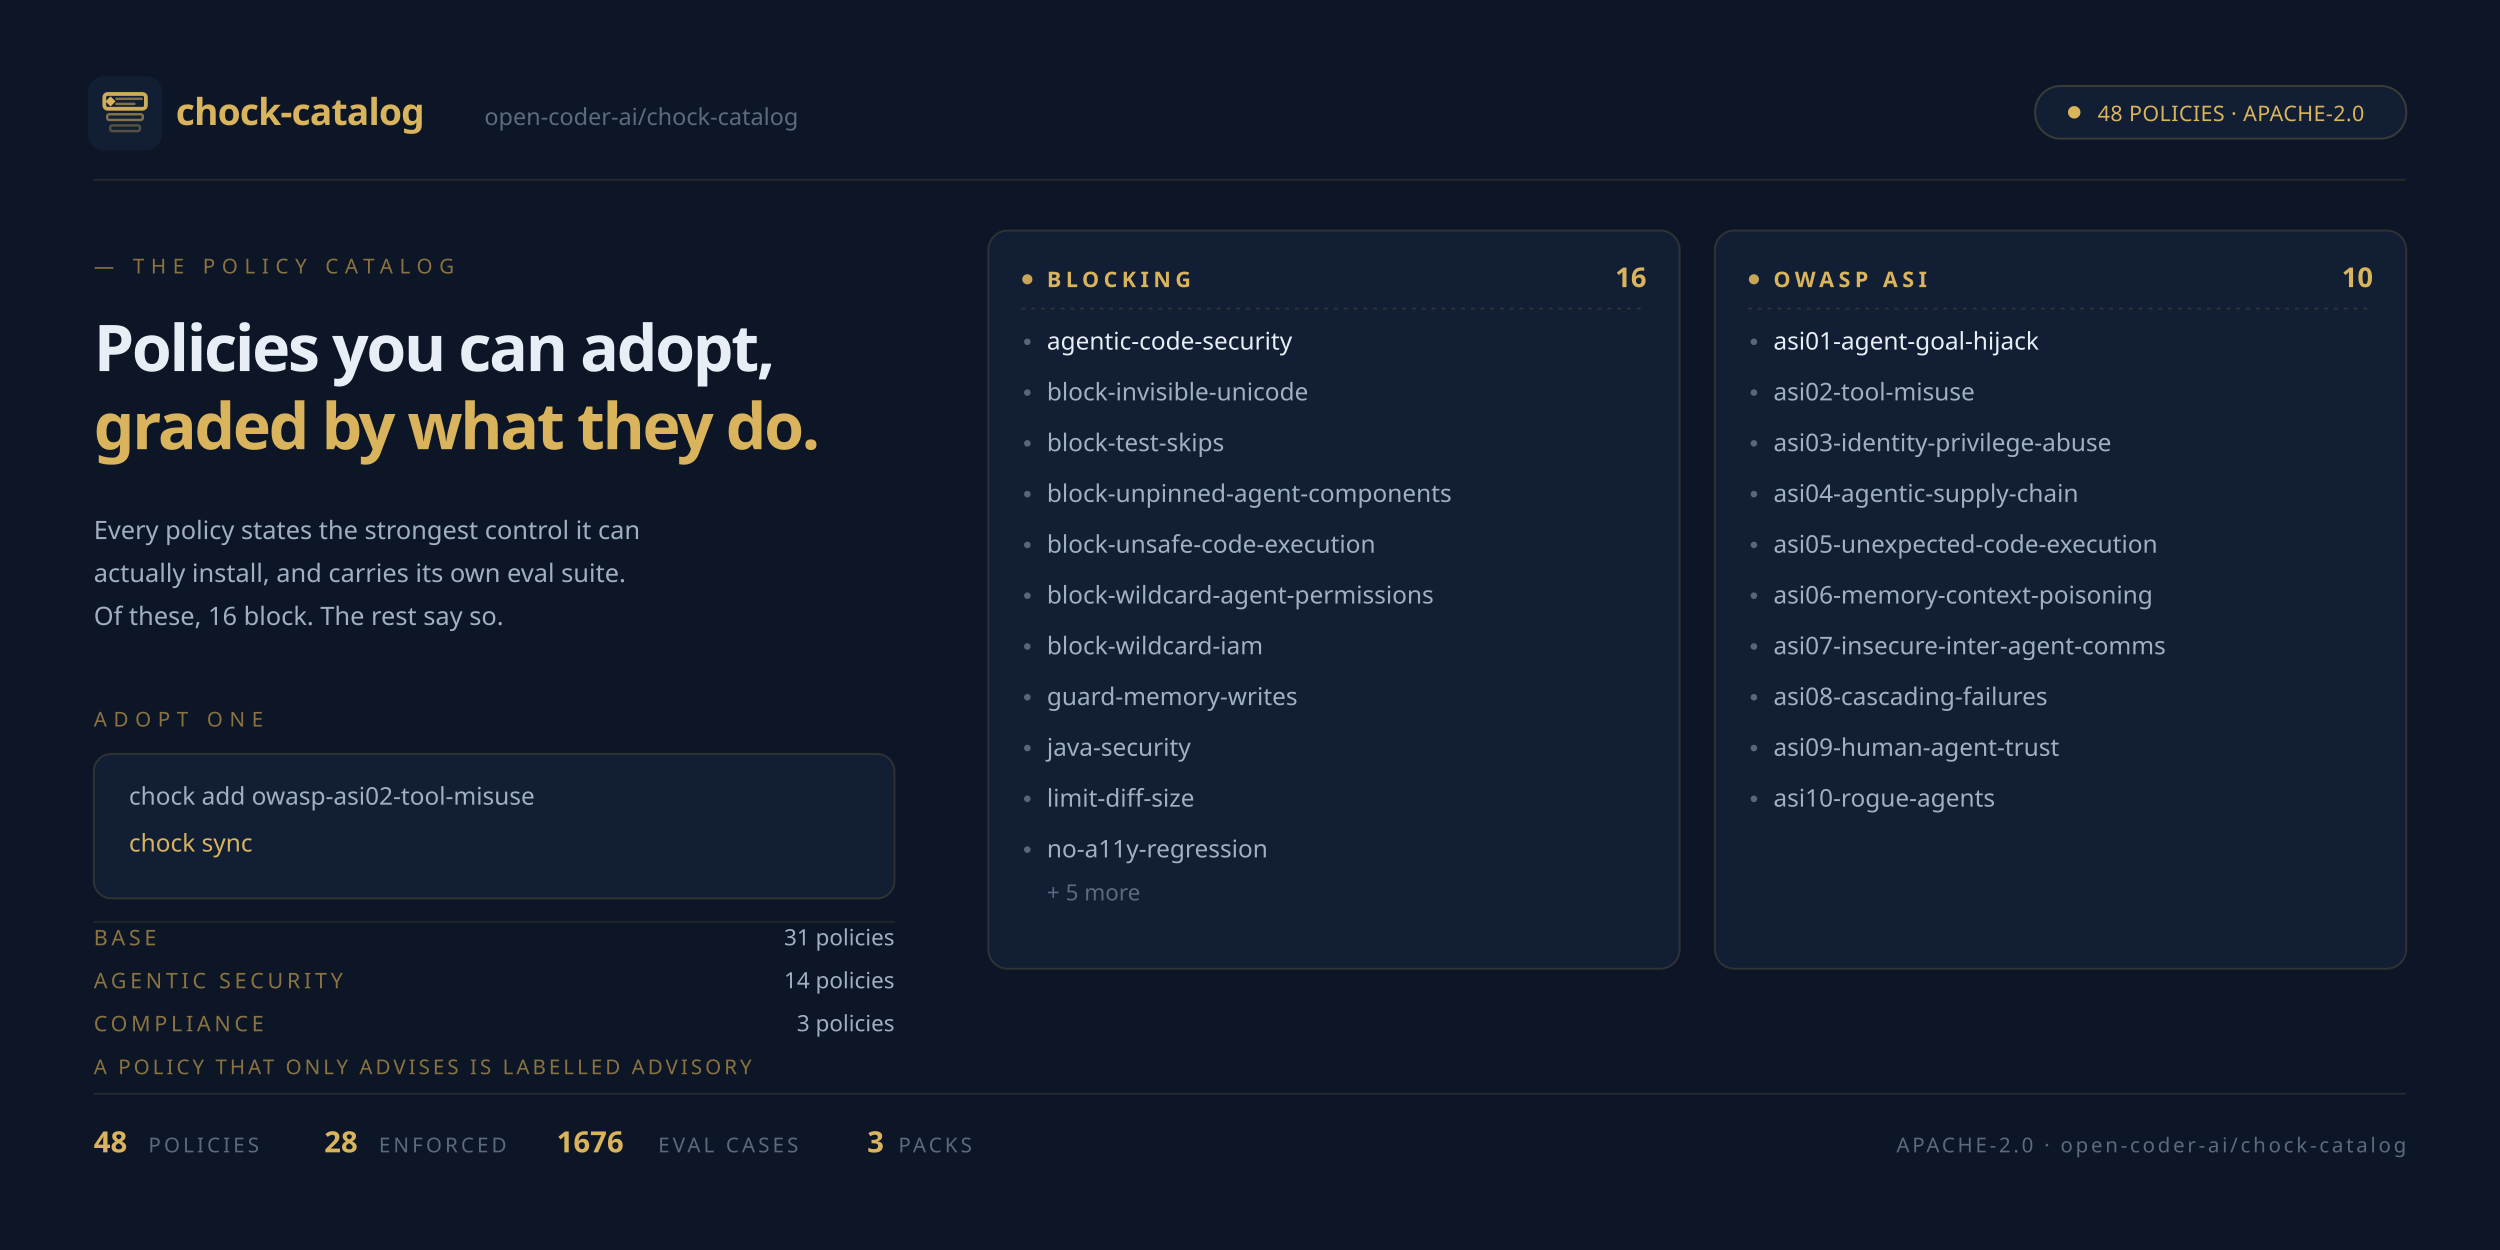
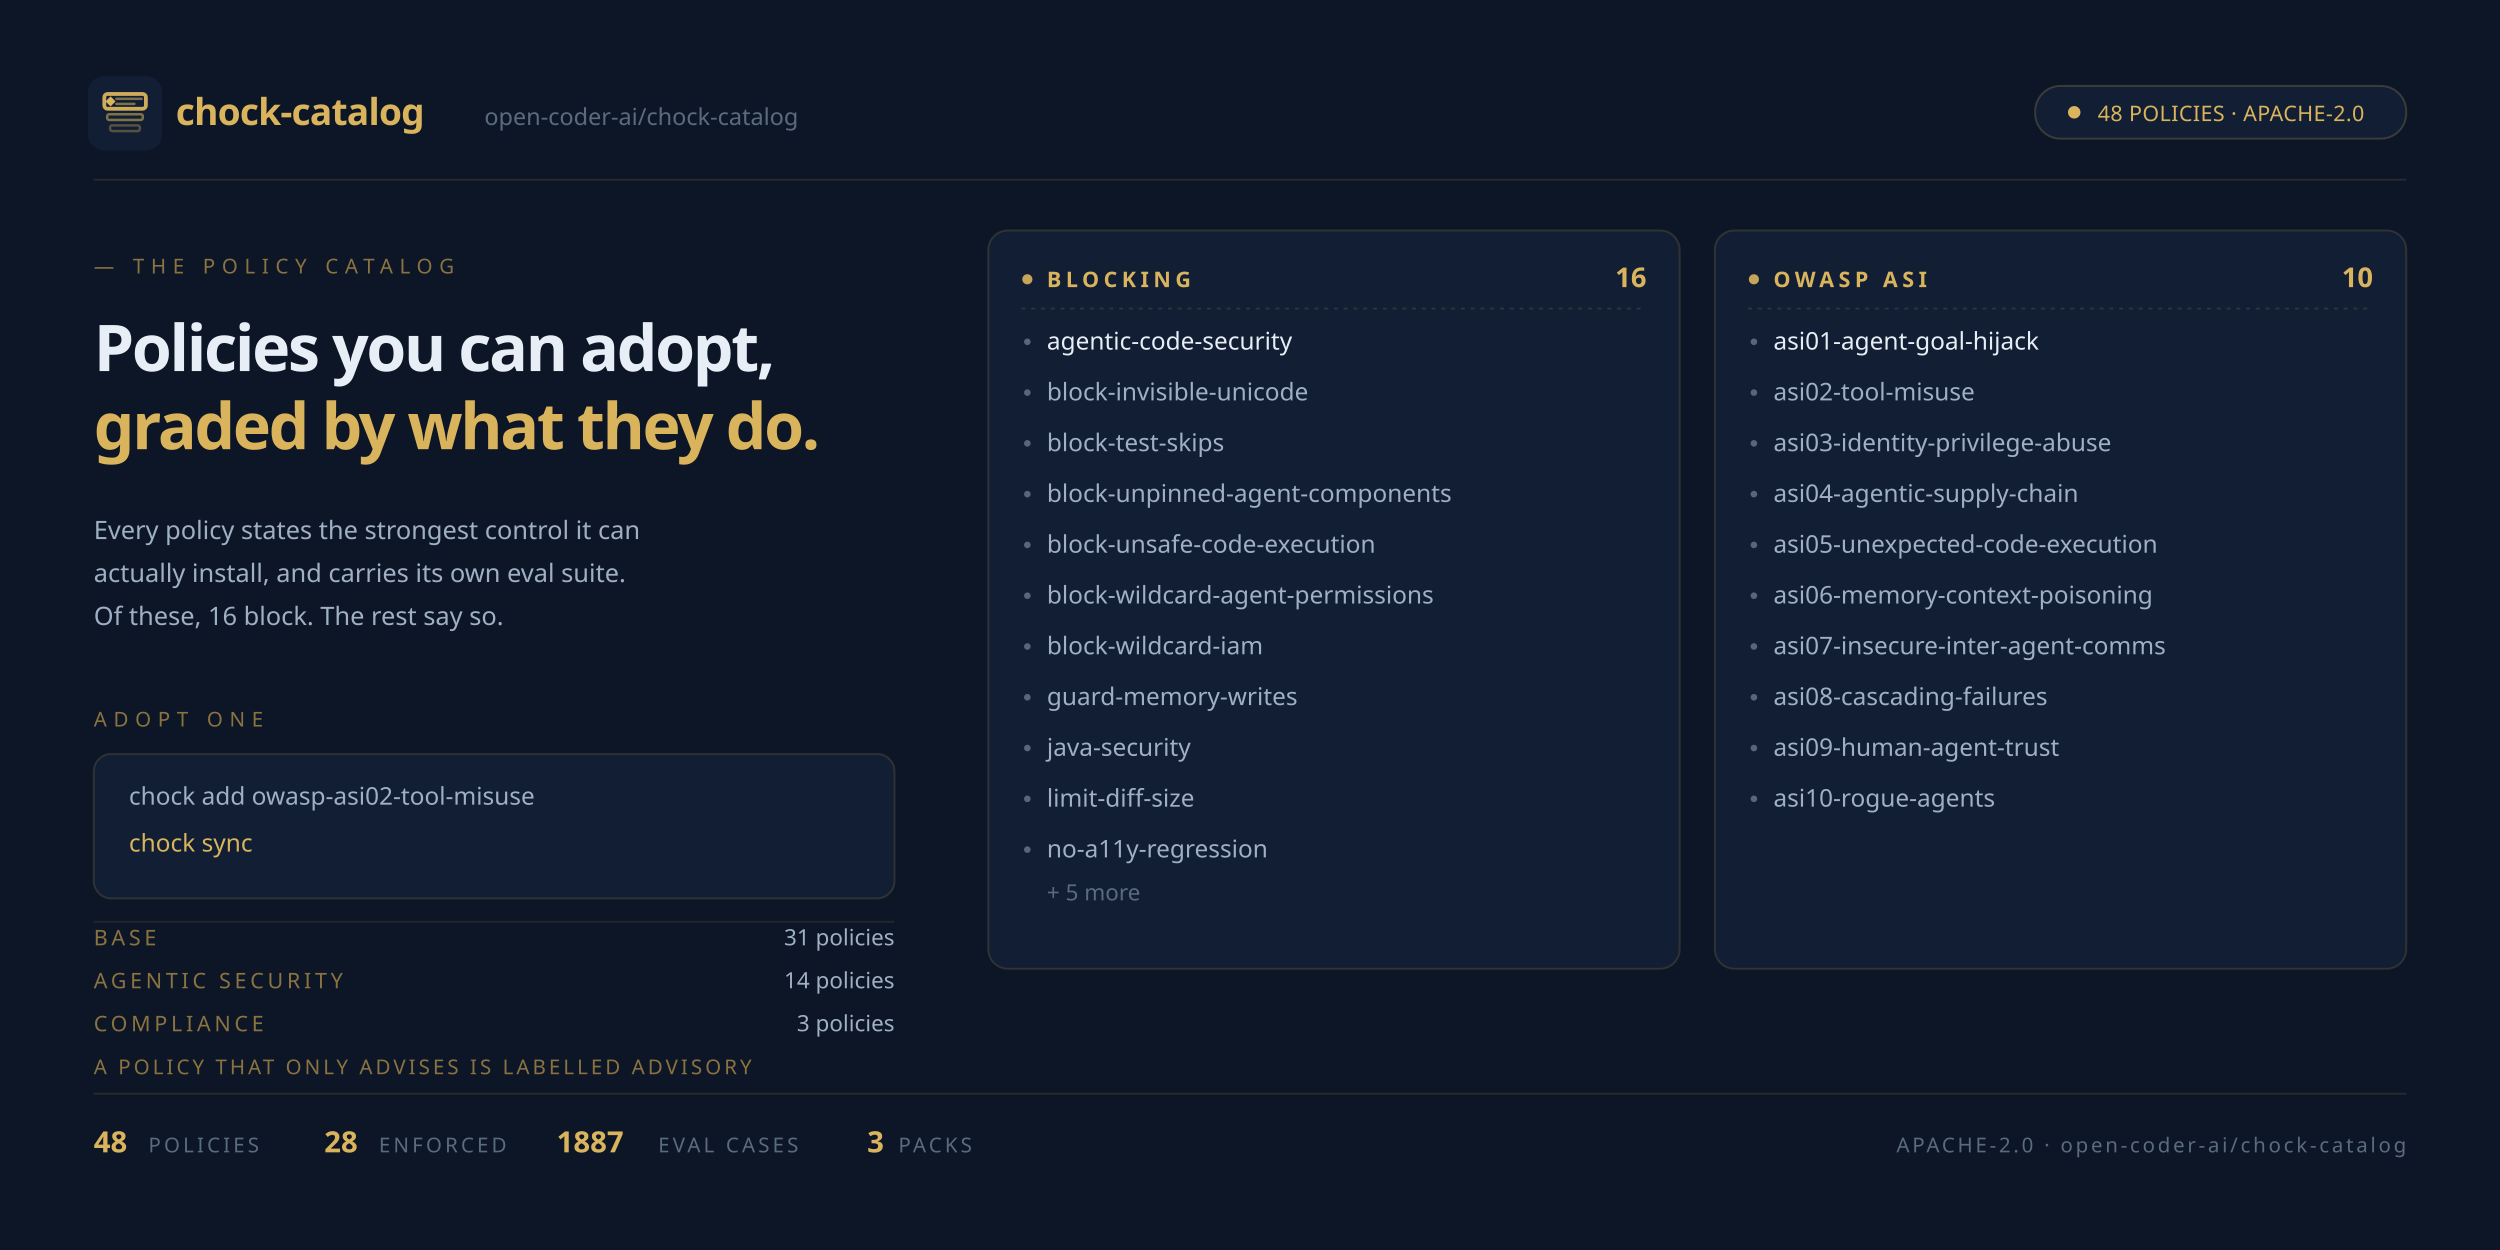
- <svg xmlns="http://www.w3.org/2000/svg" width="1280" height="640" viewBox="0 0 1280 640" role="img" aria-label="chock-catalog — the policy catalog for chock: policies you can adopt, graded by what they actually enforce. 48 policies across 3 packs (agentic-security 14, base 31, compliance 3); 28 enforced (19 at commit, 9 at pre-tool-use) and 20 advisory; 1676 eval cases. The 16 blocking policies: agentic-code-security, block-invisible-unicode, block-test-skips, block-unpinned-agent-components, block-unsafe-code-execution, block-wildcard-agent-permissions, block-wildcard-iam, guard-memory-writes, java-security, limit-diff-size, no-a11y-regression, pin-github-actions, protect-main-branch, protect-test-integrity, scan-secrets, verify-dependency-exists. Full OWASP Agentic Security Initiative top ten coverage, ASI01 through ASI10. Apache-2.0.">
+ <svg xmlns="http://www.w3.org/2000/svg" width="1280" height="640" viewBox="0 0 1280 640" role="img" aria-label="chock-catalog — the policy catalog for chock: policies you can adopt, graded by what they actually enforce. 48 policies across 3 packs (agentic-security 14, base 31, compliance 3); 28 enforced (19 at commit, 9 at pre-tool-use) and 20 advisory; 1887 eval cases. The 16 blocking policies: agentic-code-security, block-invisible-unicode, block-test-skips, block-unpinned-agent-components, block-unsafe-code-execution, block-wildcard-agent-permissions, block-wildcard-iam, guard-memory-writes, java-security, limit-diff-size, no-a11y-regression, pin-github-actions, protect-main-branch, protect-test-integrity, scan-secrets, verify-dependency-exists. Full OWASP Agentic Security Initiative top ten coverage, ASI01 through ASI10. Apache-2.0.">
  <rect width="1280" height="640" fill="#0D1626" />
  <rect x="45.0" y="39.0" width="38" height="38" rx="8.4" fill="#111E33" />
  <rect x="56.4" y="64.2" width="15.2" height="2.9" rx="1.0" fill="none" stroke="#D9B45C" stroke-width="1.29" stroke-opacity="0.34" />
  <rect x="54.9" y="58.5" width="18.2" height="2.9" rx="1.0" fill="none" stroke="#D9B45C" stroke-width="1.29" stroke-opacity="0.55" />
  <rect x="53.4" y="48.1" width="21.3" height="7.6" rx="1.7" fill="none" stroke="#D9B45C" stroke-width="1.94" stroke-opacity="0.95" />
  <rect x="54.77" y="50.10" width="3.65" height="3.65" transform="rotate(45 56.59 51.92)" fill="#D9B45C" />
  <line x1="59.6" y1="50.6" x2="72.5" y2="50.6" stroke="#D9B45C" stroke-width="1.29" stroke-opacity="0.55" stroke-linecap="round" />
  <line x1="59.6" y1="53.2" x2="68.8" y2="53.2" stroke="#D9B45C" stroke-width="1.29" stroke-opacity="0.55" stroke-linecap="round" />
  <text x="90" y="64" font-family="Geist Mono" font-size="19" font-weight="700" letter-spacing="-0.4" fill="#D9B45C">chock-catalog</text>
  <text x="248" y="64" font-family="Geist Mono" font-size="12" fill="#5A6B80">open-coder-ai/chock-catalog</text>
  <rect x="1042" y="44" width="190" height="27" rx="13" fill="#111E33" stroke="#D9B45C" stroke-opacity="0.22" />
  <circle cx="1062" cy="57.5" r="3.2" fill="#D9B45C" />
  <text x="1074" y="62" font-family="Geist Mono" font-size="11" letter-spacing="0.2" fill="#D9B45C">48 POLICIES · APACHE-2.0</text>
  <line x1="48" y1="92" x2="1232" y2="92" stroke="#D9B45C" stroke-opacity="0.13" stroke-width="1" />
  <text x="48" y="140" font-family="Geist Mono" font-size="10.5" letter-spacing="3.4" fill="#8A7340">— THE POLICY CATALOG</text>
  <text x="48" y="190" font-family="Geist Mono" font-size="33" font-weight="700" letter-spacing="-1.2" fill="#E8EEF6">Policies you can adopt,</text>
  <text x="48" y="230" font-family="Geist Mono" font-size="33" font-weight="700" letter-spacing="-1.2" fill="#D9B45C">graded by what they do.</text>
  <text x="48" y="276" font-family="Geist Mono" font-size="13" fill="#9FB0C4">Every policy states the strongest control it can</text>
  <text x="48" y="298" font-family="Geist Mono" font-size="13" fill="#9FB0C4">actually install, and carries its own eval suite.</text>
  <text x="48" y="320" font-family="Geist Mono" font-size="13" fill="#9FB0C4">Of these, 16 block. The rest say so.</text>
  <text x="48" y="372" font-family="Geist Mono" font-size="10.5" letter-spacing="3.4" fill="#8A7340">ADOPT ONE</text>
  <rect x="48" y="386" width="410" height="74" rx="9" fill="#111E33" stroke="#D9B45C" stroke-opacity="0.16" />
  <text x="66" y="412" font-family="Geist Mono" font-size="12.5" fill="#9FB0C4">chock add owasp-asi02-tool-misuse</text>
  <text x="66" y="436" font-family="Geist Mono" font-size="12.5" fill="#D9B45C">chock sync</text>
  <line x1="48" y1="472" x2="458" y2="472" stroke="#D9B45C" stroke-opacity="0.10" stroke-width="1" />
  <text x="48" y="484" font-family="Geist Mono" font-size="11" letter-spacing="1.9" fill="#8A7340">BASE</text>
  <text x="458" y="484" font-family="Geist Mono" font-size="11.5" text-anchor="end" fill="#9FB0C4">31 policies</text>
  <text x="48" y="506" font-family="Geist Mono" font-size="11" letter-spacing="1.9" fill="#8A7340">AGENTIC SECURITY</text>
  <text x="458" y="506" font-family="Geist Mono" font-size="11.5" text-anchor="end" fill="#9FB0C4">14 policies</text>
  <text x="48" y="528" font-family="Geist Mono" font-size="11" letter-spacing="1.9" fill="#8A7340">COMPLIANCE</text>
  <text x="458" y="528" font-family="Geist Mono" font-size="11.5" text-anchor="end" fill="#9FB0C4">3 policies</text>
  <text x="48" y="550" font-family="Geist Mono" font-size="10.5" letter-spacing="1.55" fill="#8A7340">A POLICY THAT ONLY ADVISES IS LABELLED ADVISORY</text>
  <rect x="506" y="118" width="354" height="378" rx="10" fill="#111E33" stroke="#D9B45C" stroke-opacity="0.16" stroke-width="1" />
  <circle cx="526" cy="143" r="2.6" fill="#D9B45C" fill-opacity="0.9" />
  <text x="536" y="147" font-family="Geist Mono" font-size="11" font-weight="700" letter-spacing="2.3" fill="#D9B45C">BLOCKING</text>
  <text x="843" y="147" font-family="Geist Mono" font-size="14" font-weight="700" text-anchor="end" fill="#D9B45C">16</text>
  <line x1="523" y1="158" x2="843" y2="158" stroke="#D9B45C" stroke-opacity="0.14" stroke-width="1" stroke-dasharray="2 3" />
  <circle cx="526" cy="175" r="1.7" fill="#9FB0C4" fill-opacity="0.5" />
  <text x="536" y="179" font-family="Geist Mono" font-size="12.5" fill="#E8EEF6">agentic-code-security</text>
  <circle cx="526" cy="201" r="1.7" fill="#9FB0C4" fill-opacity="0.5" />
  <text x="536" y="205" font-family="Geist Mono" font-size="12.5" fill="#9FB0C4">block-invisible-unicode</text>
  <circle cx="526" cy="227" r="1.7" fill="#9FB0C4" fill-opacity="0.5" />
  <text x="536" y="231" font-family="Geist Mono" font-size="12.5" fill="#9FB0C4">block-test-skips</text>
  <circle cx="526" cy="253" r="1.7" fill="#9FB0C4" fill-opacity="0.5" />
  <text x="536" y="257" font-family="Geist Mono" font-size="12.5" fill="#9FB0C4">block-unpinned-agent-components</text>
  <circle cx="526" cy="279" r="1.7" fill="#9FB0C4" fill-opacity="0.5" />
  <text x="536" y="283" font-family="Geist Mono" font-size="12.5" fill="#9FB0C4">block-unsafe-code-execution</text>
  <circle cx="526" cy="305" r="1.7" fill="#9FB0C4" fill-opacity="0.5" />
  <text x="536" y="309" font-family="Geist Mono" font-size="12.5" fill="#9FB0C4">block-wildcard-agent-permissions</text>
  <circle cx="526" cy="331" r="1.7" fill="#9FB0C4" fill-opacity="0.5" />
  <text x="536" y="335" font-family="Geist Mono" font-size="12.5" fill="#9FB0C4">block-wildcard-iam</text>
  <circle cx="526" cy="357" r="1.7" fill="#9FB0C4" fill-opacity="0.5" />
  <text x="536" y="361" font-family="Geist Mono" font-size="12.5" fill="#9FB0C4">guard-memory-writes</text>
  <circle cx="526" cy="383" r="1.7" fill="#9FB0C4" fill-opacity="0.5" />
  <text x="536" y="387" font-family="Geist Mono" font-size="12.5" fill="#9FB0C4">java-security</text>
  <circle cx="526" cy="409" r="1.7" fill="#9FB0C4" fill-opacity="0.5" />
  <text x="536" y="413" font-family="Geist Mono" font-size="12.5" fill="#9FB0C4">limit-diff-size</text>
  <circle cx="526" cy="435" r="1.7" fill="#9FB0C4" fill-opacity="0.5" />
  <text x="536" y="439" font-family="Geist Mono" font-size="12.5" fill="#9FB0C4">no-a11y-regression</text>
  <text x="536" y="461" font-family="Geist Mono" font-size="11.5" fill="#5A6B80">+ 5 more</text>
  <rect x="878" y="118" width="354" height="378" rx="10" fill="#111E33" stroke="#D9B45C" stroke-opacity="0.16" stroke-width="1" />
  <circle cx="898" cy="143" r="2.6" fill="#D9B45C" fill-opacity="0.9" />
  <text x="908" y="147" font-family="Geist Mono" font-size="11" font-weight="700" letter-spacing="2.3" fill="#D9B45C">OWASP ASI</text>
  <text x="1215" y="147" font-family="Geist Mono" font-size="14" font-weight="700" text-anchor="end" fill="#D9B45C">10</text>
  <line x1="895" y1="158" x2="1215" y2="158" stroke="#D9B45C" stroke-opacity="0.14" stroke-width="1" stroke-dasharray="2 3" />
  <circle cx="898" cy="175" r="1.7" fill="#9FB0C4" fill-opacity="0.5" />
  <text x="908" y="179" font-family="Geist Mono" font-size="12.5" fill="#E8EEF6">asi01-agent-goal-hijack</text>
  <circle cx="898" cy="201" r="1.7" fill="#9FB0C4" fill-opacity="0.5" />
  <text x="908" y="205" font-family="Geist Mono" font-size="12.5" fill="#9FB0C4">asi02-tool-misuse</text>
  <circle cx="898" cy="227" r="1.7" fill="#9FB0C4" fill-opacity="0.5" />
  <text x="908" y="231" font-family="Geist Mono" font-size="12.5" fill="#9FB0C4">asi03-identity-privilege-abuse</text>
  <circle cx="898" cy="253" r="1.7" fill="#9FB0C4" fill-opacity="0.5" />
  <text x="908" y="257" font-family="Geist Mono" font-size="12.5" fill="#9FB0C4">asi04-agentic-supply-chain</text>
  <circle cx="898" cy="279" r="1.7" fill="#9FB0C4" fill-opacity="0.5" />
  <text x="908" y="283" font-family="Geist Mono" font-size="12.5" fill="#9FB0C4">asi05-unexpected-code-execution</text>
  <circle cx="898" cy="305" r="1.7" fill="#9FB0C4" fill-opacity="0.5" />
  <text x="908" y="309" font-family="Geist Mono" font-size="12.5" fill="#9FB0C4">asi06-memory-context-poisoning</text>
  <circle cx="898" cy="331" r="1.7" fill="#9FB0C4" fill-opacity="0.5" />
  <text x="908" y="335" font-family="Geist Mono" font-size="12.5" fill="#9FB0C4">asi07-insecure-inter-agent-comms</text>
  <circle cx="898" cy="357" r="1.7" fill="#9FB0C4" fill-opacity="0.5" />
  <text x="908" y="361" font-family="Geist Mono" font-size="12.5" fill="#9FB0C4">asi08-cascading-failures</text>
  <circle cx="898" cy="383" r="1.7" fill="#9FB0C4" fill-opacity="0.5" />
  <text x="908" y="387" font-family="Geist Mono" font-size="12.5" fill="#9FB0C4">asi09-human-agent-trust</text>
  <circle cx="898" cy="409" r="1.7" fill="#9FB0C4" fill-opacity="0.5" />
  <text x="908" y="413" font-family="Geist Mono" font-size="12.5" fill="#9FB0C4">asi10-rogue-agents</text>
  <line x1="48" y1="560" x2="1232" y2="560" stroke="#D9B45C" stroke-opacity="0.13" stroke-width="1" />
  <text x="48" y="590" font-family="Geist Mono" font-size="15" font-weight="700" fill="#D9B45C">48</text>
  <text x="76" y="590" font-family="Geist Mono" font-size="10.5" letter-spacing="1.6" fill="#5A6B80">POLICIES</text>
  <text x="166" y="590" font-family="Geist Mono" font-size="15" font-weight="700" fill="#D9B45C">28</text>
  <text x="194" y="590" font-family="Geist Mono" font-size="10.5" letter-spacing="1.6" fill="#5A6B80">ENFORCED</text>
-   <text x="285" y="590" font-family="Geist Mono" font-size="15" font-weight="700" fill="#D9B45C">1676</text>
+   <text x="285" y="590" font-family="Geist Mono" font-size="15" font-weight="700" fill="#D9B45C">1887</text>
  <text x="337" y="590" font-family="Geist Mono" font-size="10.5" letter-spacing="1.6" fill="#5A6B80">EVAL CASES</text>
  <text x="444" y="590" font-family="Geist Mono" font-size="15" font-weight="700" fill="#D9B45C">3</text>
  <text x="460" y="590" font-family="Geist Mono" font-size="10.5" letter-spacing="1.6" fill="#5A6B80">PACKS</text>
  <text x="1232" y="590" font-family="Geist Mono" font-size="10.5" letter-spacing="1.4" text-anchor="end" fill="#5A6B80">APACHE-2.0 · open-coder-ai/chock-catalog</text>
</svg>
